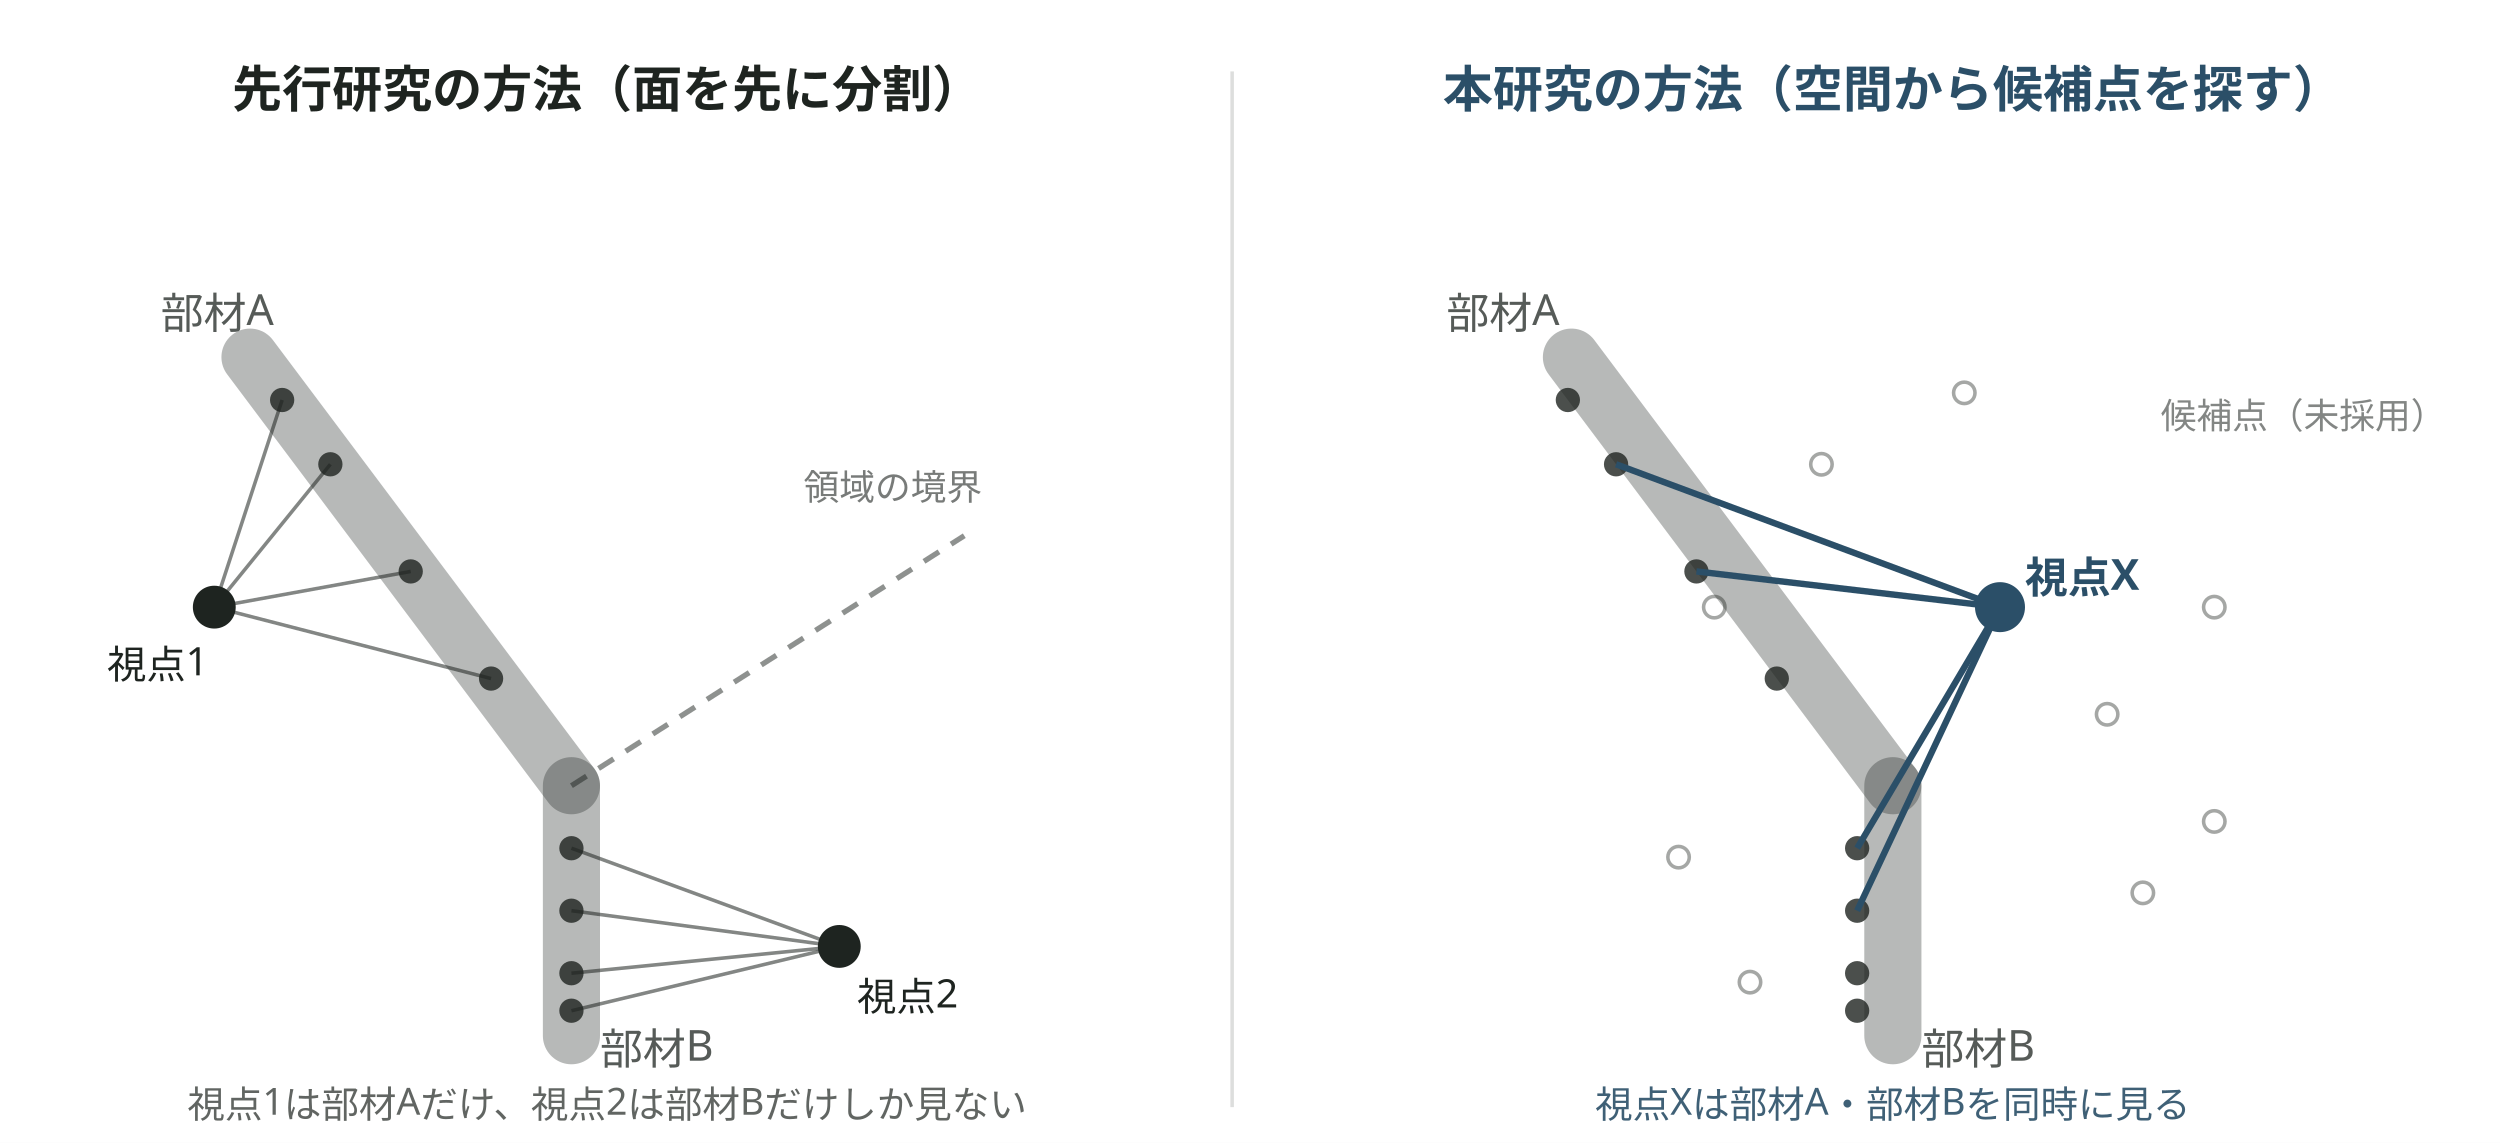
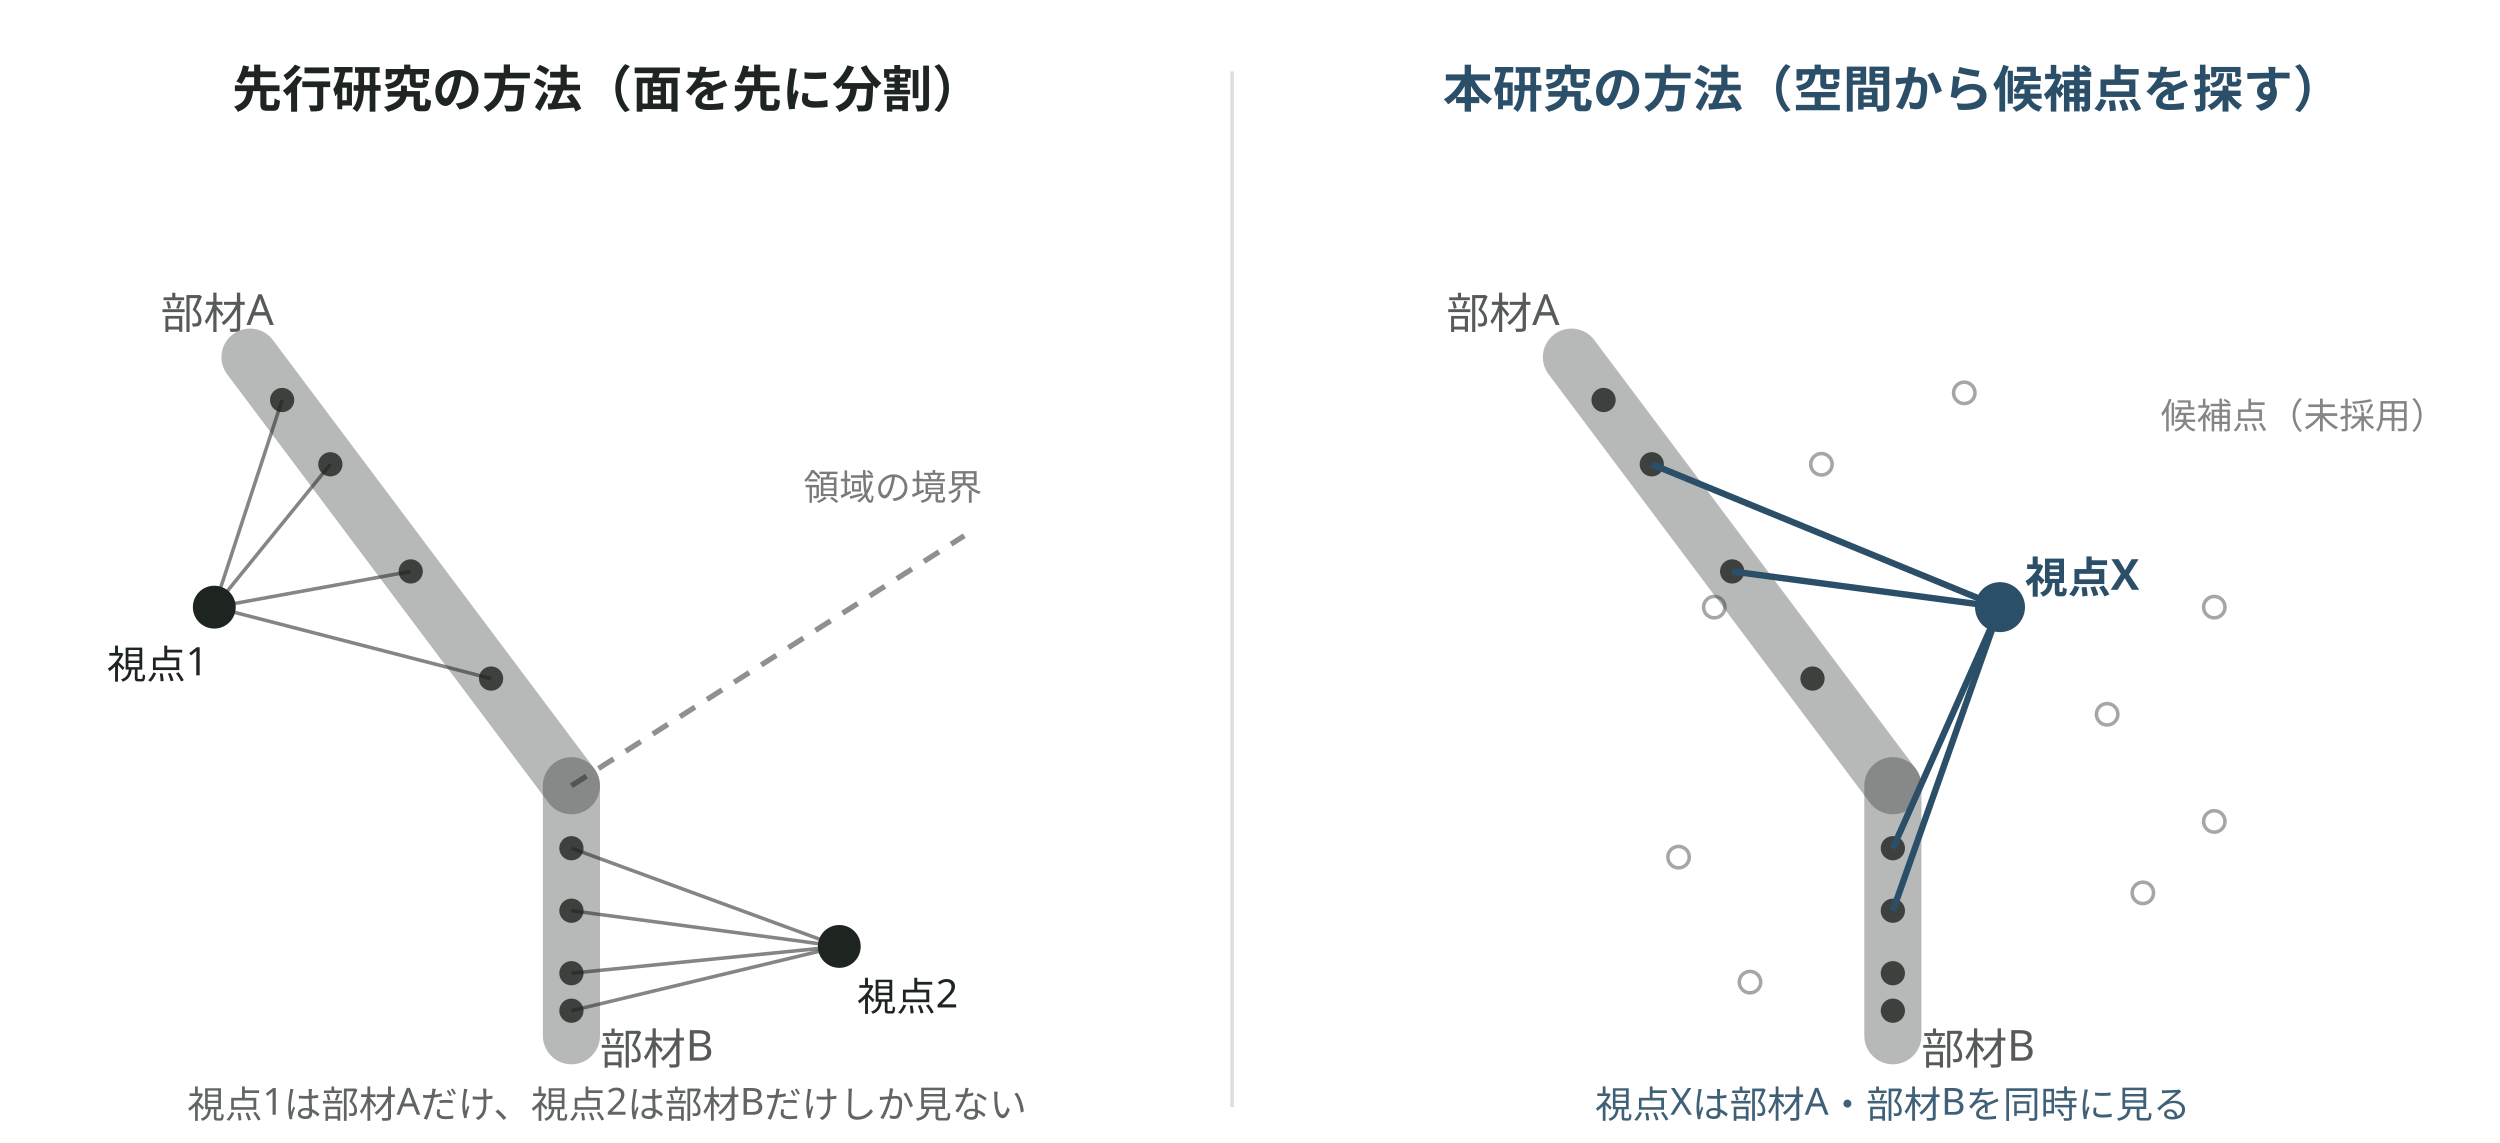
<svg xmlns="http://www.w3.org/2000/svg" viewBox="0 0 700 320" role="img" aria-label="左：先行研究の方法は部材Aと部材Bを先に別々の領域に分けるため、1つの視点が両方を同時にカバーする組み合わせを最初から見つけられない。右：本研究の方法は空間に候補点を密に散らし、各候補点が実際にどの対象点を見えるか個別に調べるため、部材Aと部材Bを同時にカバーする視点Xを見つけられる。">
  <rect x="0" y="0" width="700" height="320" fill="#ffffff" />
  <text x="170" y="30" text-anchor="middle" font-family="sans-serif" font-size="14" font-weight="700" fill="#1e2420">先行研究の方法（面を先に分割）</text>
  <text x="530" y="30" text-anchor="middle" font-family="sans-serif" font-size="14" font-weight="700" fill="#2b4f68">本研究の方法（空間から候補点を探す）</text>
  <line x1="160" y1="220" x2="70" y2="100" stroke="#1e2420" stroke-opacity="0.32" stroke-width="16" stroke-linecap="round" />
  <line x1="160" y1="220" x2="160" y2="290" stroke="#1e2420" stroke-opacity="0.32" stroke-width="16" stroke-linecap="round" />
  <text x="45" y="92" font-family="sans-serif" font-size="12" fill="#1e2420" fill-opacity="0.75">部材A</text>
  <text x="168" y="298" font-family="sans-serif" font-size="12" fill="#1e2420" fill-opacity="0.75">部材B</text>
  <line x1="160" y1="220" x2="270" y2="150" stroke="#1e2420" stroke-opacity="0.5" stroke-width="1.5" stroke-dasharray="5 4" />
  <text x="225" y="140" font-family="sans-serif" font-size="10" fill="#1e2420" fill-opacity="0.6">領域の境界</text>
  <g fill="#1e2420" fill-opacity="0.8">
    <circle cx="137.5" cy="190" r="3.4" />
    <circle cx="115" cy="160" r="3.4" />
    <circle cx="92.5" cy="130" r="3.4" />
    <circle cx="79" cy="112" r="3.4" />
    <circle cx="160" cy="237.5" r="3.4" />
    <circle cx="160" cy="255" r="3.4" />
    <circle cx="160" cy="272.5" r="3.4" />
    <circle cx="160" cy="283" r="3.4" />
  </g>
  <line x1="60" y1="170" x2="137.5" y2="190" stroke="#1e2420" stroke-width="1" stroke-opacity="0.55" />
  <line x1="60" y1="170" x2="115" y2="160" stroke="#1e2420" stroke-width="1" stroke-opacity="0.55" />
  <line x1="60" y1="170" x2="92.5" y2="130" stroke="#1e2420" stroke-width="1" stroke-opacity="0.55" />
  <line x1="60" y1="170" x2="79" y2="112" stroke="#1e2420" stroke-width="1" stroke-opacity="0.55" />
  <circle cx="60" cy="170" r="6" fill="#1e2420" />
  <text x="30" y="190" font-family="sans-serif" font-size="11" fill="#1e2420">視点1</text>
  <line x1="235" y1="265" x2="160" y2="237.5" stroke="#1e2420" stroke-width="1" stroke-opacity="0.55" />
  <line x1="235" y1="265" x2="160" y2="255" stroke="#1e2420" stroke-width="1" stroke-opacity="0.55" />
  <line x1="235" y1="265" x2="160" y2="272.5" stroke="#1e2420" stroke-width="1" stroke-opacity="0.55" />
  <line x1="235" y1="265" x2="160" y2="283" stroke="#1e2420" stroke-width="1" stroke-opacity="0.55" />
  <circle cx="235" cy="265" r="6" fill="#1e2420" />
  <text x="240" y="283" font-family="sans-serif" font-size="11" fill="#1e2420">視点2</text>
  <text x="170" y="313" text-anchor="middle" font-family="sans-serif" font-size="10.5" fill="#1e2420" fill-opacity="0.7">視点1は部材Aだけ、視点2は部材Bだけしか見ない</text>
  <line x1="345" y1="20" x2="345" y2="310" stroke="#1e2420" stroke-opacity="0.15" stroke-width="1" />
  <line x1="530" y1="220" x2="440" y2="100" stroke="#1e2420" stroke-opacity="0.32" stroke-width="16" stroke-linecap="round" />
  <line x1="530" y1="220" x2="530" y2="290" stroke="#1e2420" stroke-opacity="0.32" stroke-width="16" stroke-linecap="round" />
  <text x="405" y="92" font-family="sans-serif" font-size="12" fill="#1e2420" fill-opacity="0.75">部材A</text>
  <text x="538" y="298" font-family="sans-serif" font-size="12" fill="#1e2420" fill-opacity="0.75">部材B</text>
  <g fill="none" stroke="#1e2420" stroke-opacity="0.4">
    <circle cx="480" cy="170" r="3" />
    <circle cx="510" cy="130" r="3" />
    <circle cx="590" cy="200" r="3" />
    <circle cx="620" cy="170" r="3" />
    <circle cx="470" cy="240" r="3" />
    <circle cx="600" cy="250" r="3" />
    <circle cx="550" cy="110" r="3" />
    <circle cx="620" cy="230" r="3" />
    <circle cx="490" cy="275" r="3" />
  </g>
  <text x="605" y="120" font-family="sans-serif" font-size="10" fill="#1e2420" fill-opacity="0.55">候補点（未採用）</text>
  <g fill="#1e2420" fill-opacity="0.8">
-     <circle cx="497.5" cy="190" r="3.4" />
-     <circle cx="475" cy="160" r="3.4" />
-     <circle cx="452.5" cy="130" r="3.4" />
-     <circle cx="439" cy="112" r="3.4" />
-     <circle cx="520" cy="237.5" r="3.4" />
-     <circle cx="520" cy="255" r="3.4" />
-     <circle cx="520" cy="272.5" r="3.4" />
-     <circle cx="520" cy="283" r="3.4" />
+     <circle cx="507.5" cy="190" r="3.4" />
+     <circle cx="485" cy="160" r="3.4" />
+     <circle cx="462.5" cy="130" r="3.4" />
+     <circle cx="449" cy="112" r="3.4" />
+     <circle cx="530" cy="237.5" r="3.4" />
+     <circle cx="530" cy="255" r="3.4" />
+     <circle cx="530" cy="272.5" r="3.4" />
+     <circle cx="530" cy="283" r="3.4" />
  </g>
-   <line x1="560" y1="170" x2="475" y2="160" stroke="#2b4f68" stroke-width="1.8" />
-   <line x1="560" y1="170" x2="452.5" y2="130" stroke="#2b4f68" stroke-width="1.8" />
-   <line x1="560" y1="170" x2="520" y2="237.5" stroke="#2b4f68" stroke-width="1.8" />
-   <line x1="560" y1="170" x2="520" y2="255" stroke="#2b4f68" stroke-width="1.8" />
+   <line x1="560" y1="170" x2="485" y2="160" stroke="#2b4f68" stroke-width="1.8" />
+   <line x1="560" y1="170" x2="462.5" y2="130" stroke="#2b4f68" stroke-width="1.8" />
+   <line x1="560" y1="170" x2="530" y2="237.5" stroke="#2b4f68" stroke-width="1.8" />
+   <line x1="560" y1="170" x2="530" y2="255" stroke="#2b4f68" stroke-width="1.8" />
  <circle cx="560" cy="170" r="7" fill="#2b4f68" />
  <text x="567" y="166" font-family="sans-serif" font-size="12" font-weight="700" fill="#2b4f68">視点X</text>
  <text x="530" y="313" text-anchor="middle" font-family="sans-serif" font-size="10.5" fill="#2b4f68" fill-opacity="0.9">視点Xは部材A・部材Bを同時に見る</text>
</svg>
